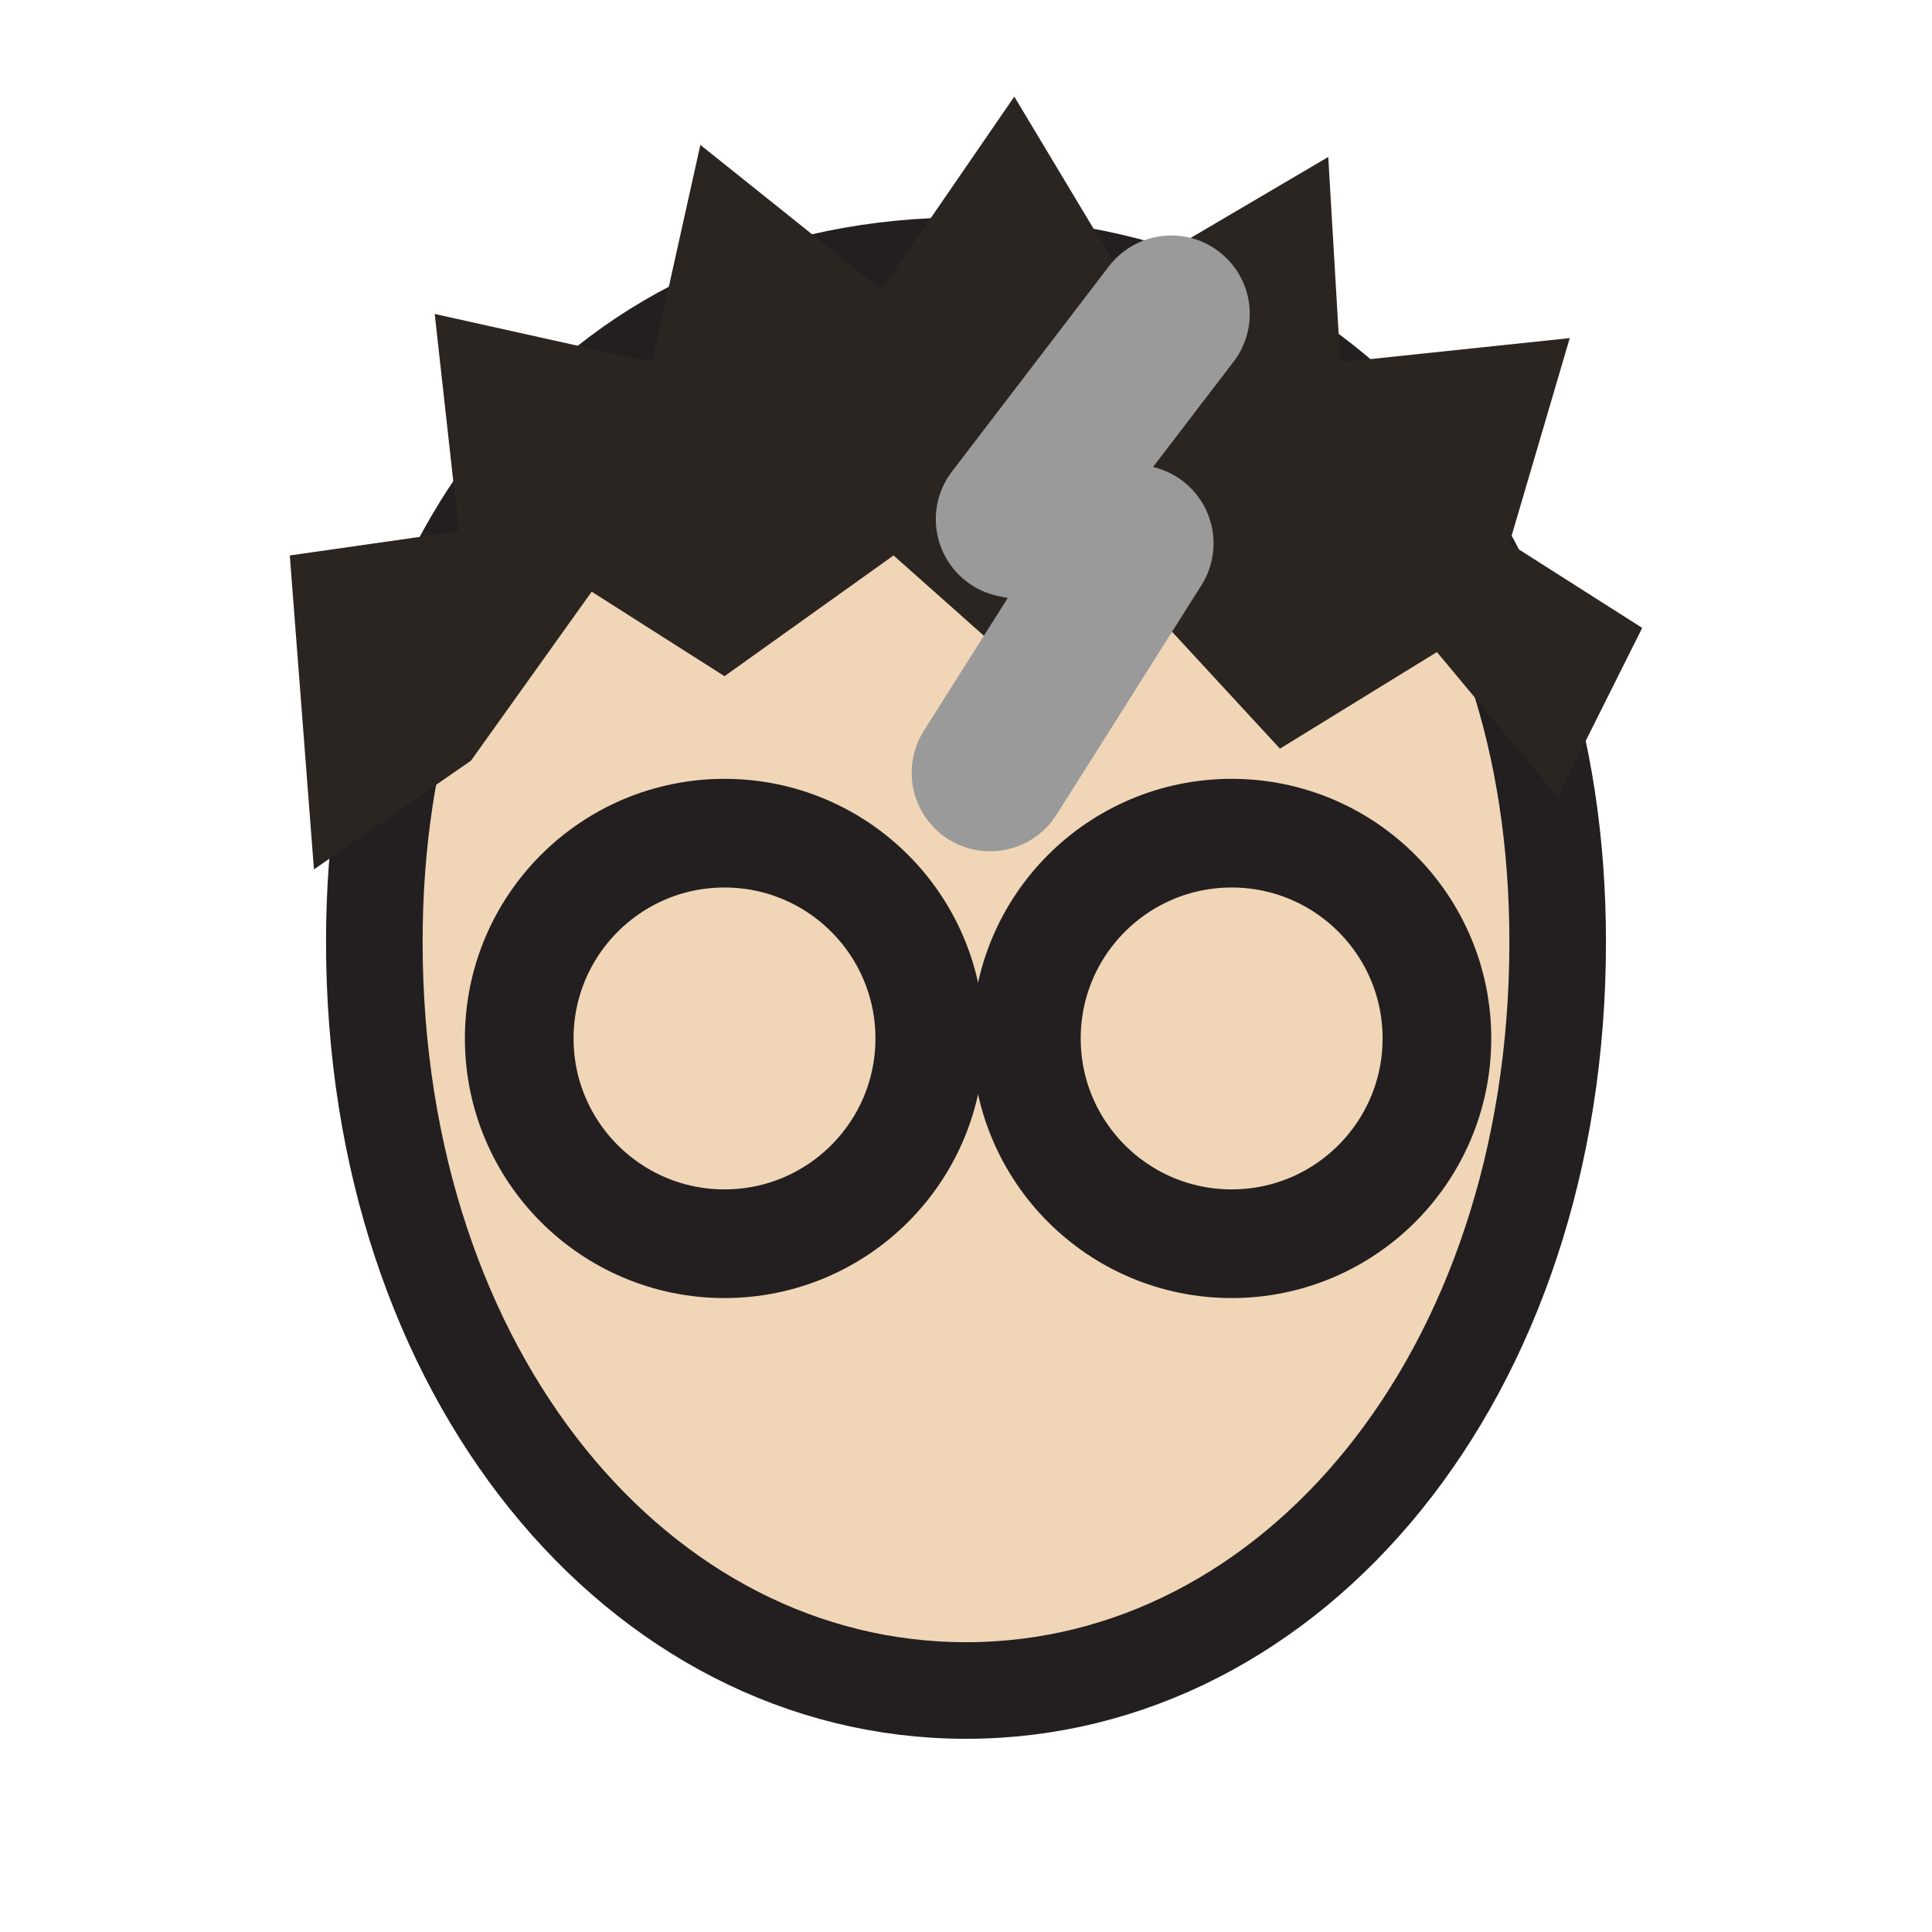
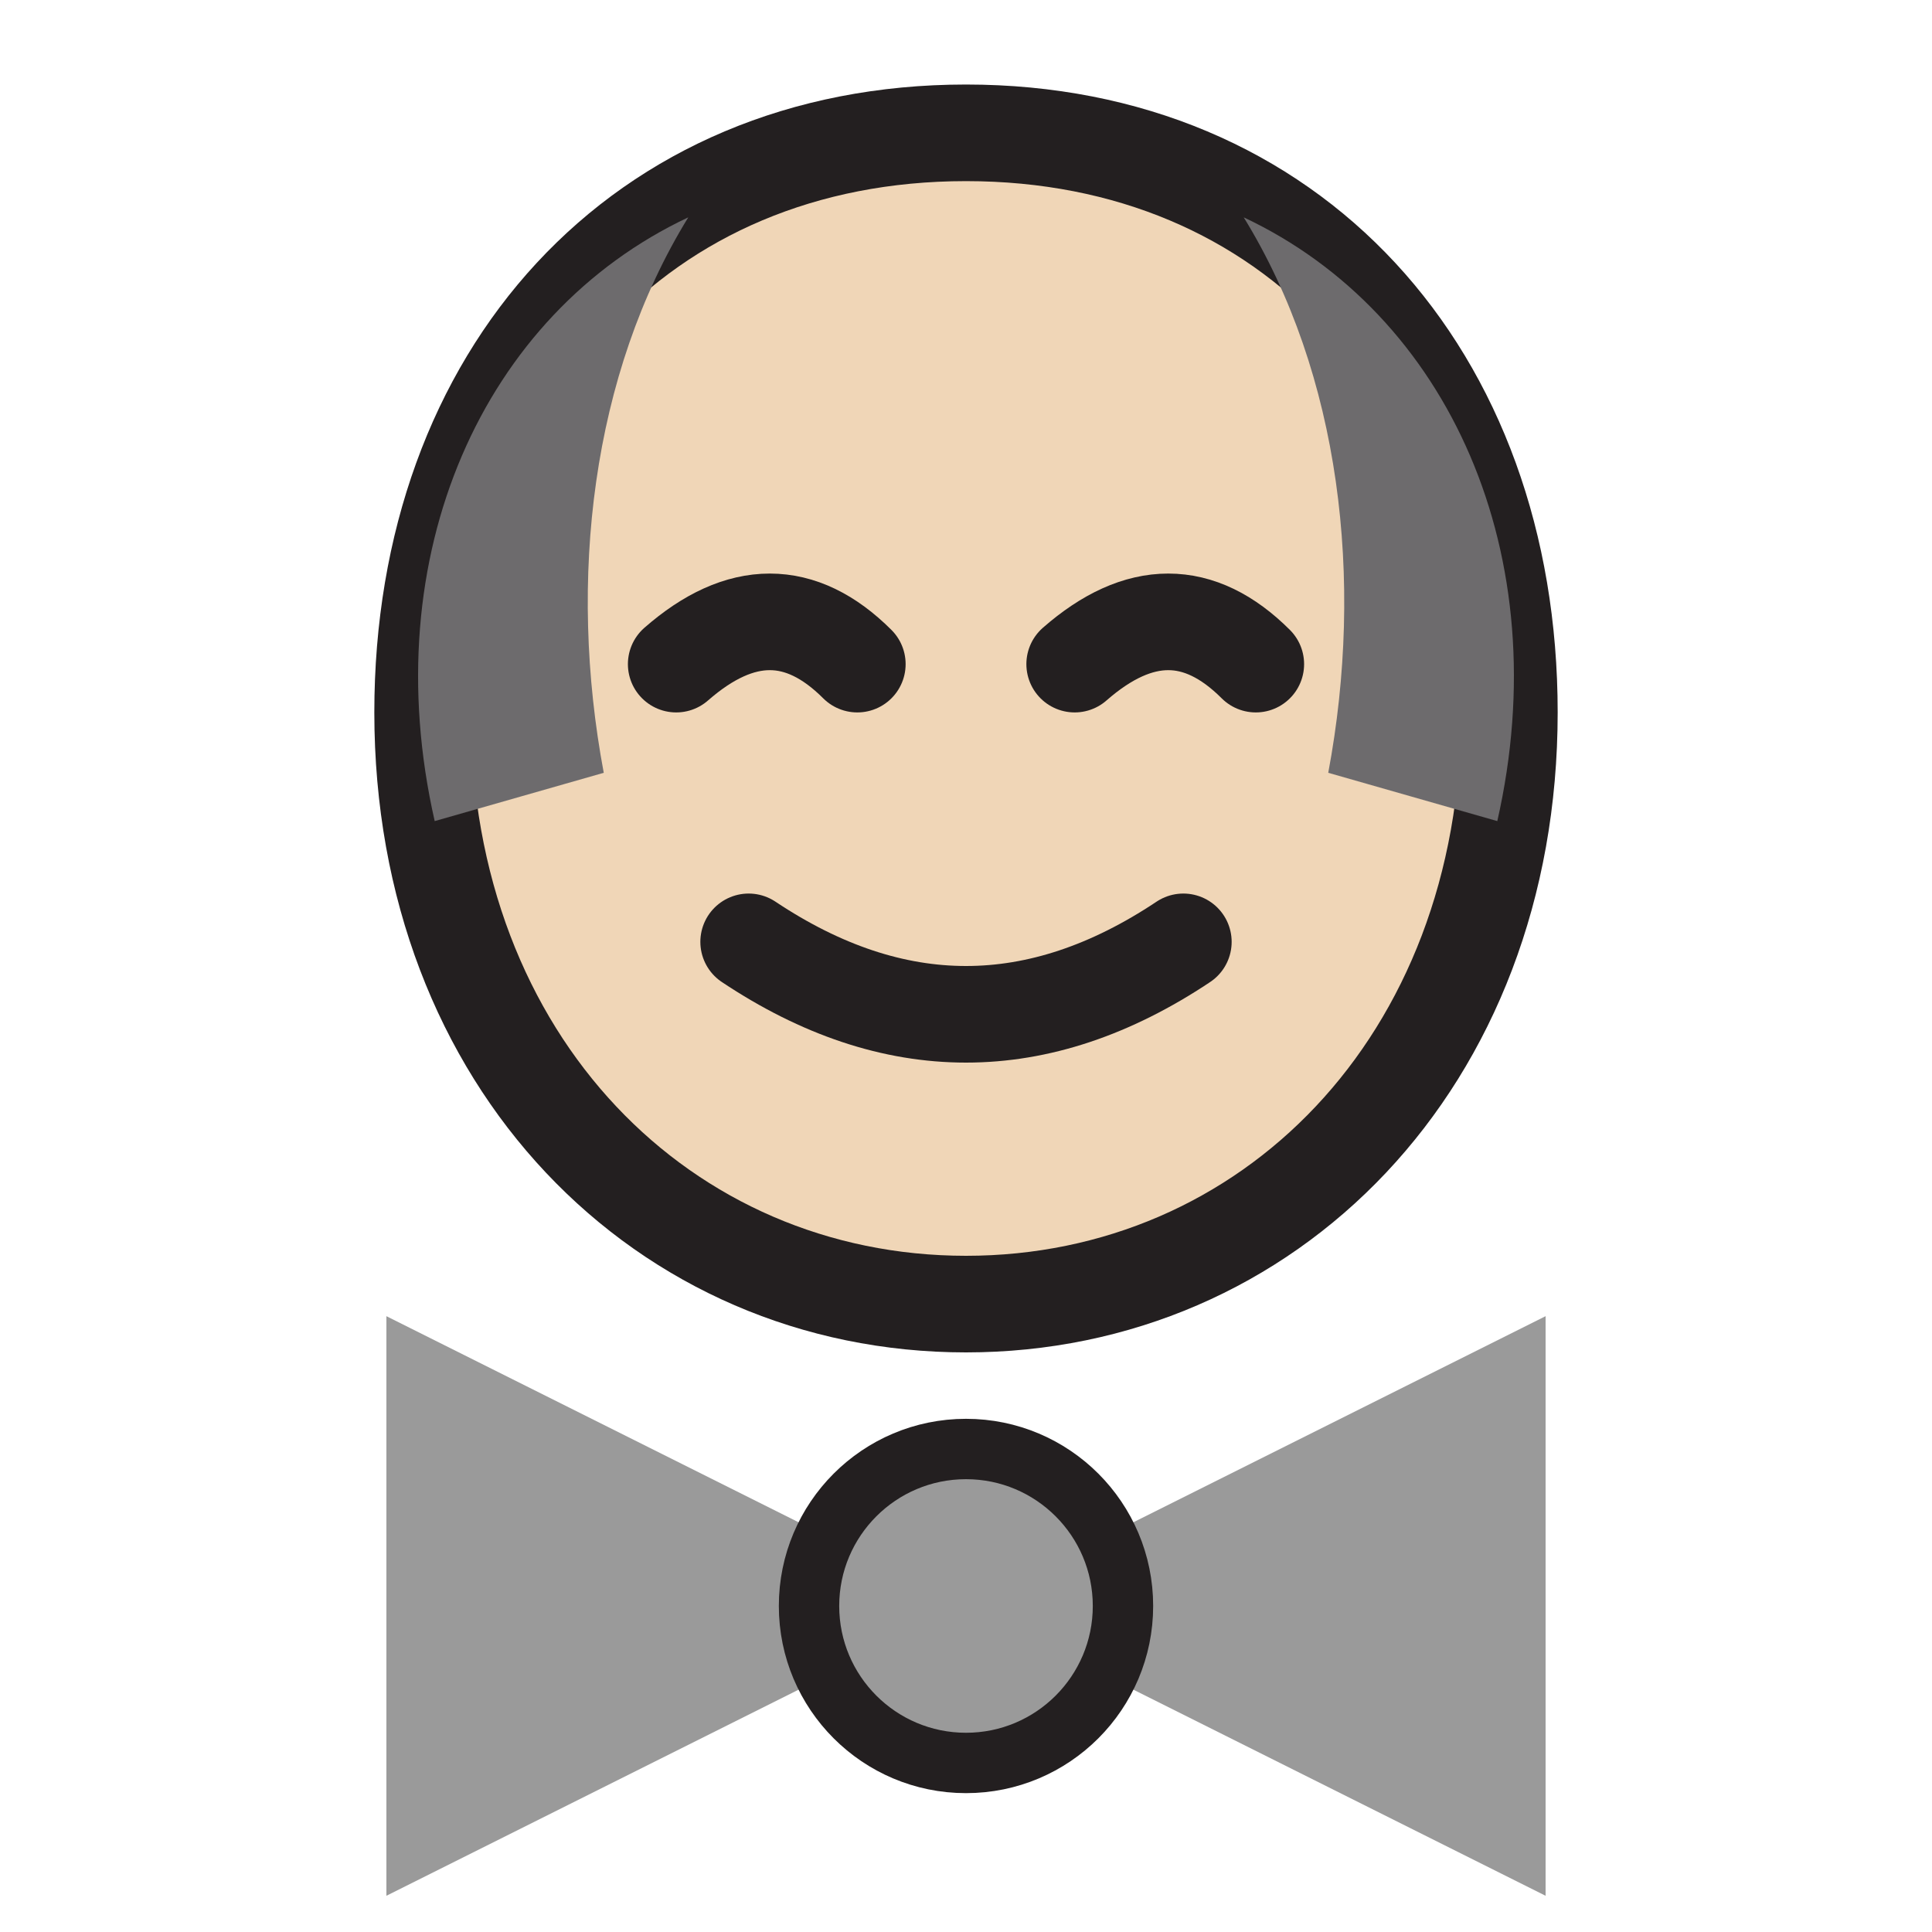
<svg xmlns="http://www.w3.org/2000/svg" width="16" height="16" viewBox="0 0 16 16">
-   <path d="M8 2.2c3 0 4.9 2.3 4.9 5.6 0 3.6-2.2 6.2-4.9 6.2S3.1 11.4 3.1 7.8C3.1 4.5 5 2.2 8 2.2z" fill="#f0d6b7" stroke="#231f20" stroke-width="0.8" />
-   <path d="M2.6 7.2 2.4 4.6 3.8 4.4 3.6 2.6 5.4 3 5.8 1.2 7.3 2.4 8.4 0.8 9.3 2.3 11 1.3 11.1 3 13 2.8 12.5 4.5 13.6 5.2 12.9 6.6 11.9 5.4 10.6 6.2 9.4 4.9 8.3 5.4 7.4 4.6 6 5.6 4.9 4.9 3.9 6.3Z" fill="#2b2522" />
-   <path d="M9.7 2.6 8.4 4.3 9.4 4.5 8.2 6.4" fill="none" stroke="#9a9a9a" stroke-width="1.3" stroke-linecap="round" stroke-linejoin="round" />
-   <g fill="none" stroke="#231f20" stroke-width="0.9">
-     <circle cx="6" cy="8.6" r="1.7" />
-     <circle cx="10.2" cy="8.6" r="1.7" />
-     <path d="M7.7 8.6h0.8" />
+   <path d="M8 1.1c2.7 0 4.5 2 4.5 4.8 0 2.9-2 4.9-4.5 4.9S3.5 8.8 3.5 5.9C3.5 3.1 5.3 1.1 8 1.1z" fill="#f0d6b7" stroke="#231f20" stroke-width="0.8" />
+   <path d="M3.6 6.8C3.1 4.6 4 2.6 5.7 1.8 4.9 3.1 4.7 4.8 5 6.4z" fill="#6d6b6d" />
+   <path d="M12.4 6.8c.5-2.2-.4-4.2-2.1-5 .8 1.3 1 3 .7 4.6z" fill="#6d6b6d" />
+   <g fill="none" stroke="#231f20" stroke-width="0.8" stroke-linecap="round">
+     <path d="M5.6 5.5q.8-.7 1.5 0" />
+     <path d="M8.9 5.5q.8-.7 1.5 0" />
+     <path d="M6.2 7.8q1.8 1.2 3.6 0" />
  </g>
+   <path d="M8 13.3 3.2 10.9v4.8zM8 13.3l4.8-2.4v4.8z" fill="#9a9a9a" />
+   <circle cx="8" cy="13.3" r="1.3" fill="#9a9a9a" stroke="#231f20" stroke-width="0.5" />
</svg>
